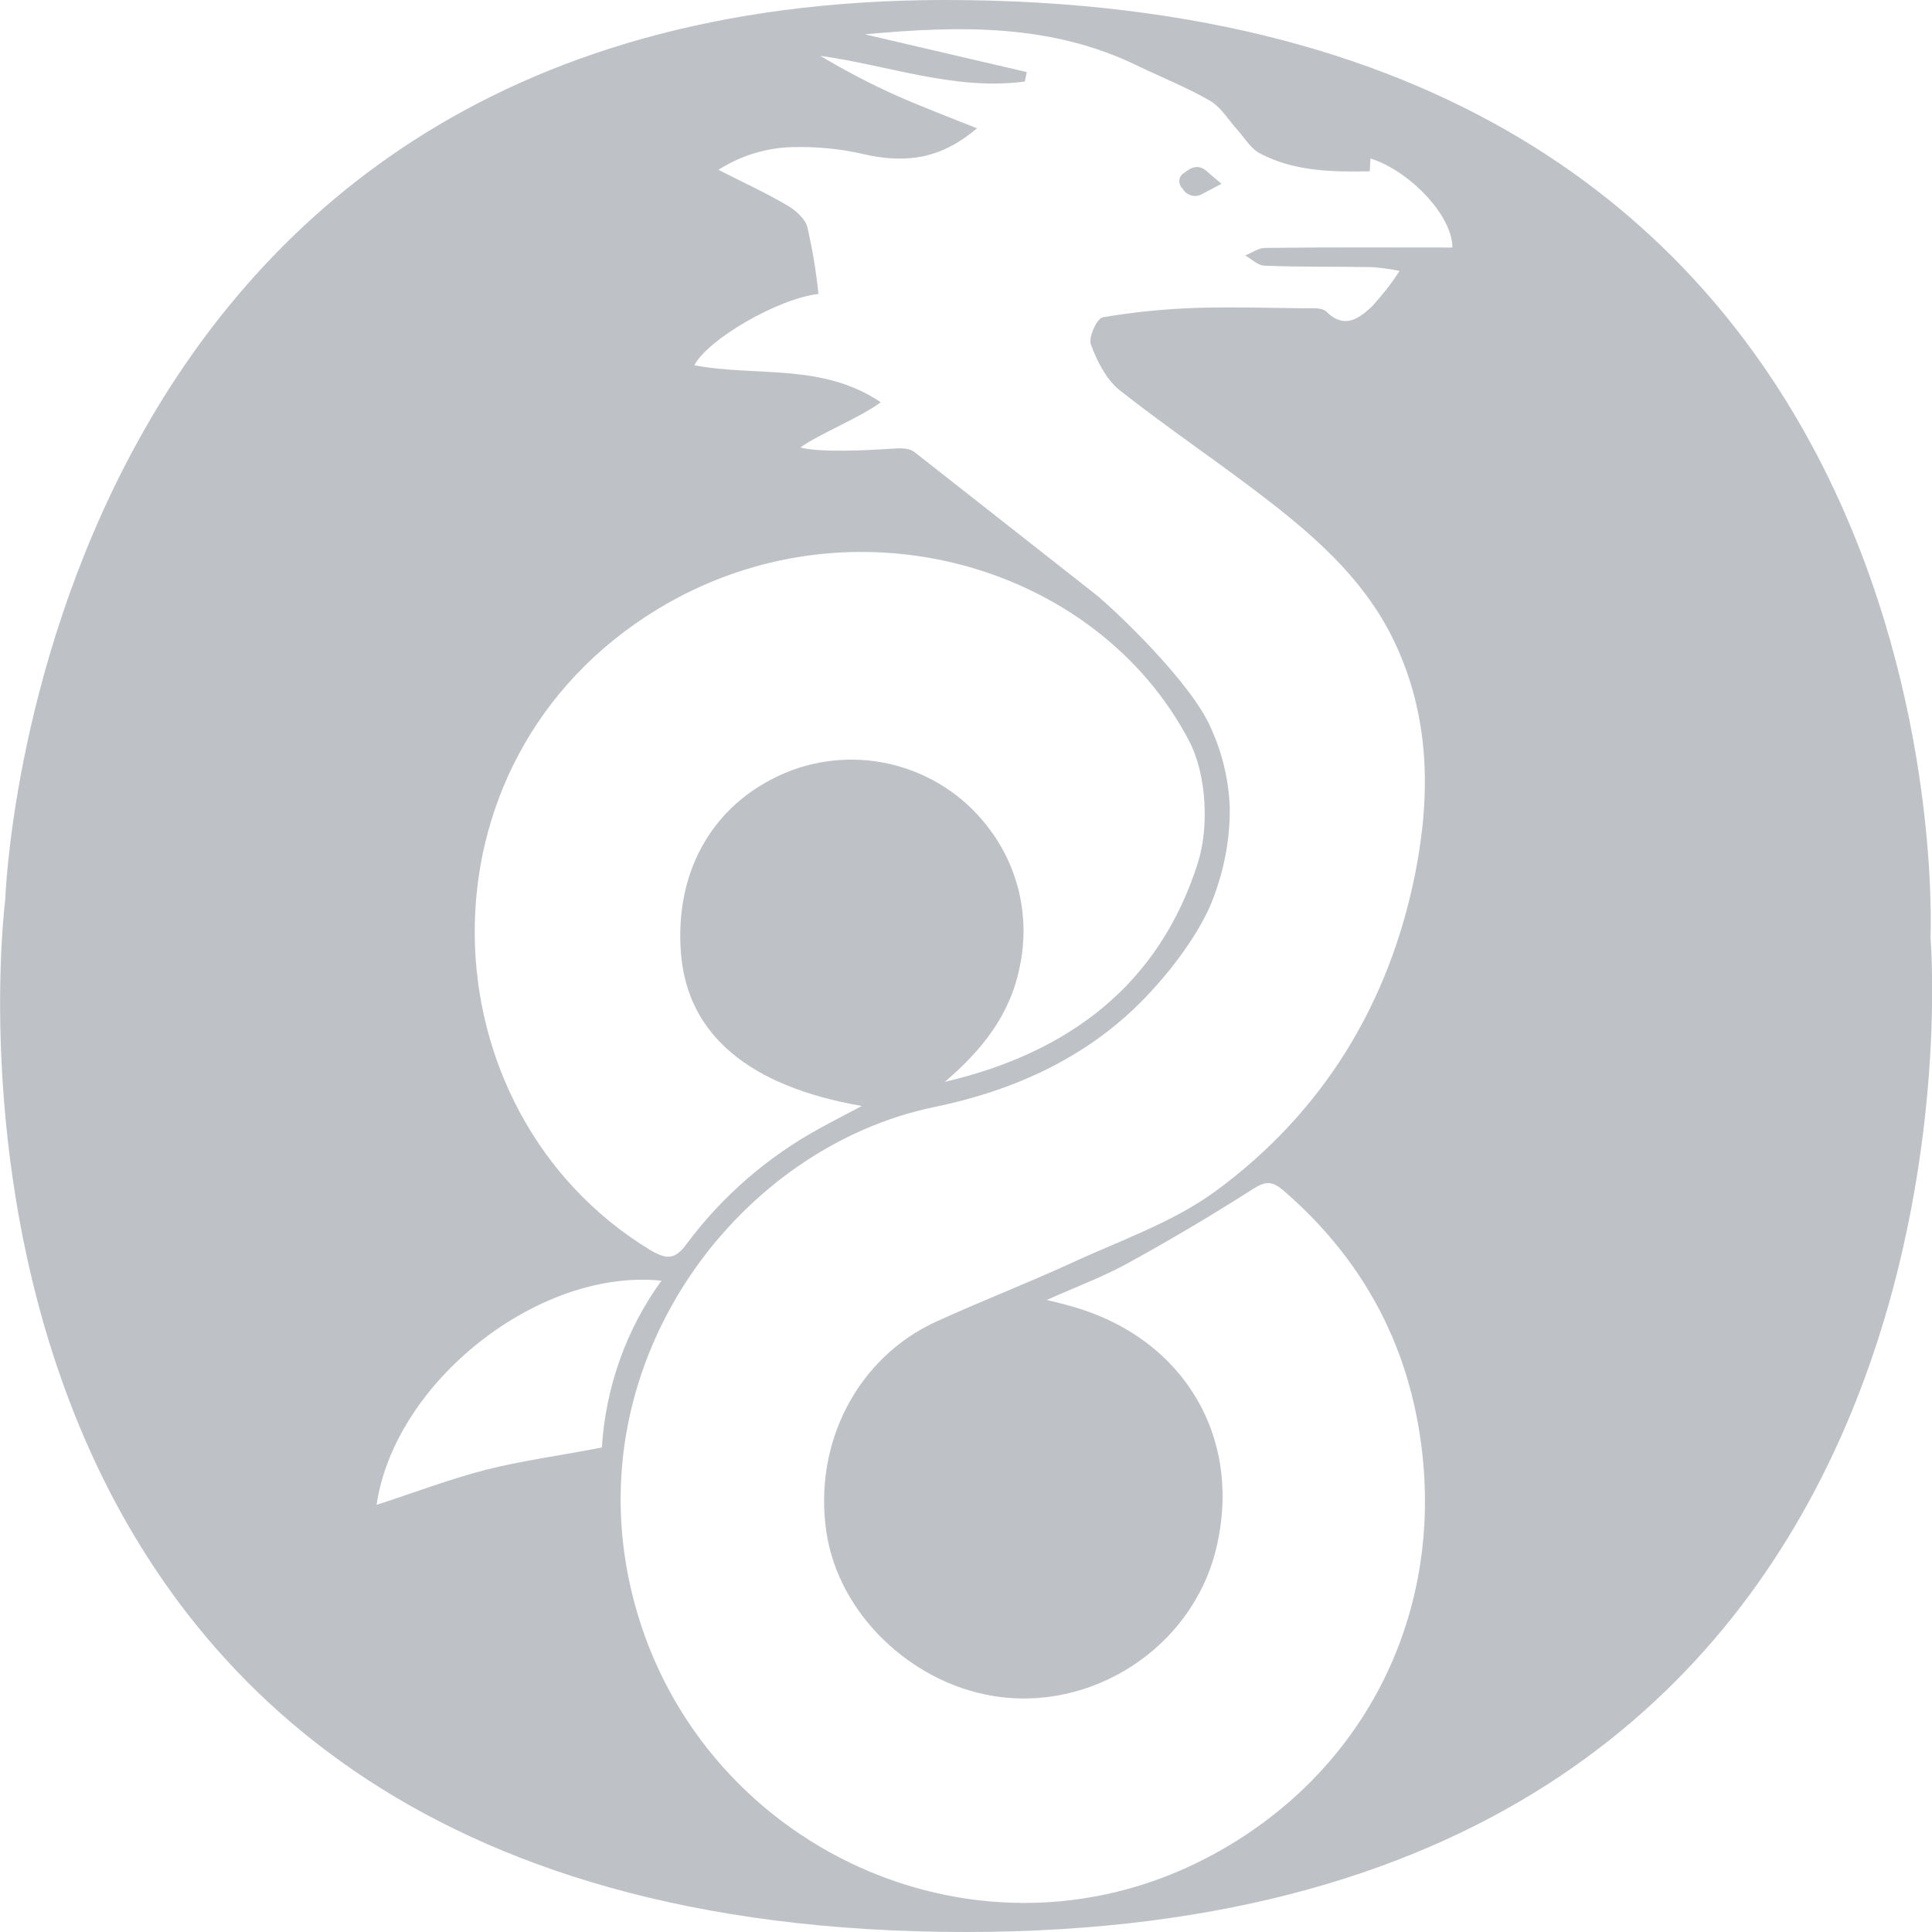
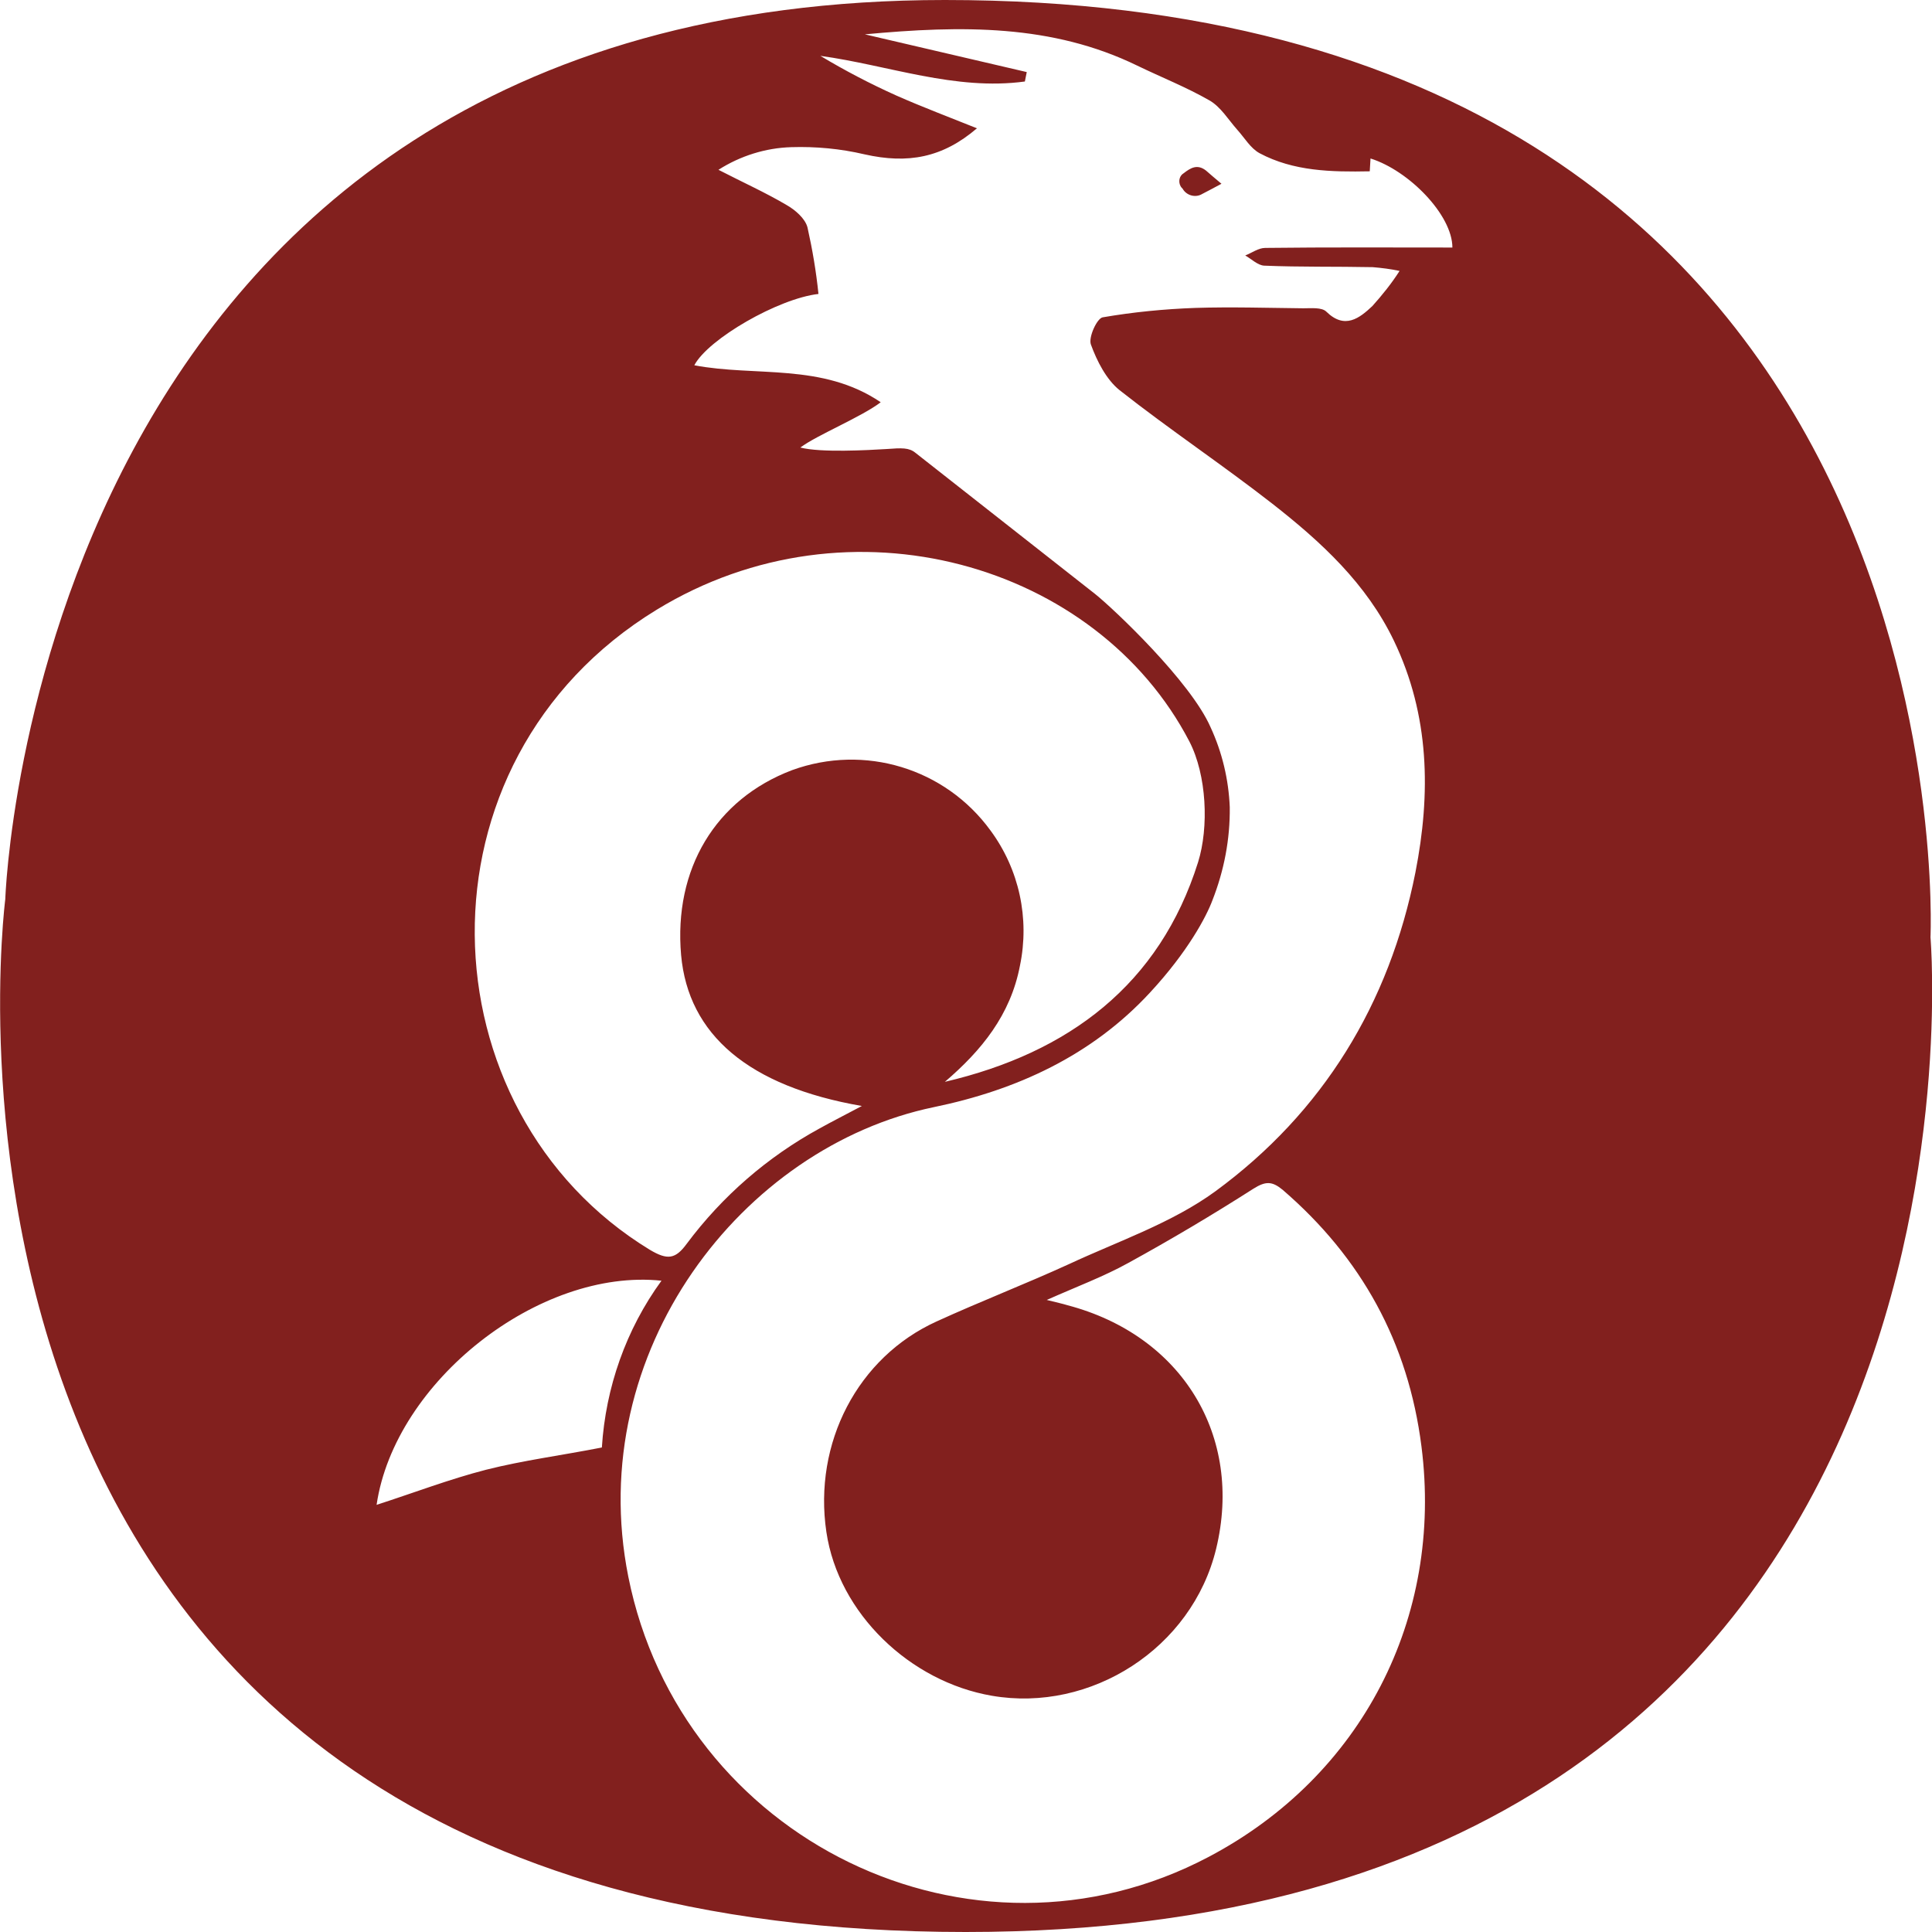
- <svg xmlns="http://www.w3.org/2000/svg" xml:space="preserve" viewBox="0 0 512 512" fill="#BEC1C6">
+ <svg xmlns="http://www.w3.org/2000/svg" xml:space="preserve" viewBox="0 0 512 512" fill="#82201E">
  <path d="M511.6 248.4S523.4 0 250.4 0C8.9 0 1.4 238.3 1.4 238.3S-34.1 512 255.9 512c278.3 0 255.7-263.6 255.7-263.6M174 161.6c51.2-31.3 116.7-12.2 141.2 34.9 4.6 8.9 5.2 22.7 2.3 32-10.2 32.4-34.2 50.5-67.1 58.2 9.7-8.3 17.4-17.7 19.9-30.8 2.6-12.5-.2-25.5-7.8-35.8-12-16.5-33.4-23-52.6-16-20.3 7.7-31.4 26.2-29.4 49 1.9 21.1 17.9 34.8 47.9 40-4.5 2.4-7.9 4.1-11.3 6-13.7 7.5-25.7 17.9-35.1 30.5-3 4.1-5.1 4.4-9.8 1.6-60.2-36.7-64.1-129.3 1.8-169.6m-45.2 227.9c-9.7 2.5-19.1 6.1-29 9.3 4.8-32.7 43.1-62.8 75.5-59.4-9.4 12.9-14.8 28.3-15.8 44.2-10.7 2.1-20.8 3.4-30.7 5.9M335 70.4c9.6.4 19.2.2 28.8.4 2.4.2 4.8.5 7.1 1-2.1 3.3-4.6 6.4-7.2 9.3-3.4 3.2-7.3 6.3-12.2 1.5-1.2-1.2-4-.9-6.1-.9-9.5-.1-19.1-.4-28.6-.1-8.3.3-16.5 1.1-24.6 2.5-1.5.3-3.8 5.3-3.1 7.2 1.6 4.4 4.1 9.3 7.6 12.1 13.2 10.4 27.3 19.8 40.5 30.1 12.9 10.1 24.9 21.1 32.2 36.3 9.5 19.8 9.8 40.5 5.7 61.4-6.9 34.8-24.5 63.6-53 84.5-11.5 8.4-25.7 13.2-38.8 19.3-11.6 5.3-23.5 9.9-35.1 15.2-20.9 9.5-32.7 32.2-29.2 55.8 3.2 21.6 22.2 39.7 43.9 43.4 26.1 4.5 53-12.5 59.4-39 7.2-29.8-9-56.5-39.4-64.5-1.3-.4-2.7-.7-5.5-1.4 8.1-3.6 15.1-6.2 21.6-9.8 11.3-6.2 22.4-12.8 33.2-19.7 3.2-2 4.9-2 7.7.3 20.9 18 33.3 40.5 36.8 68 5.8 45.5-15.8 87.4-56.4 108.8-62.9 33.2-139.9-4.6-153.8-74.3-11.9-59.7 30.3-113.9 81-124.4 21.8-4.5 41.8-13.6 57.3-30.4 10-10.8 14.9-20.1 16.5-24.4 3.1-7.9 4.7-16.2 4.6-24.7-.3-7.3-2-14.5-5.1-21.2-5.3-12.1-25.6-31.3-30.6-35.3L242.6 120c-1.7-1.4-3.6-1.3-7.7-1-4.9.3-17.4 1-22.8-.4 4.4-3.3 16.2-8.1 21.3-12-15.5-10.5-33.2-6.7-49.4-9.8 3.7-7 22.3-17.7 32.9-18.9-.6-5.9-1.6-11.8-2.9-17.6-.6-2.4-3.3-4.7-5.6-6-5.6-3.3-11.6-6-18-9.3 5.8-3.7 12.5-5.8 19.3-6 6.5-.2 13 .4 19.4 1.9 11.5 2.6 20.7.9 29.8-6.9-7.2-2.9-14.4-5.6-21.4-8.7q-10.35-4.65-20.1-10.5c18.1 2.5 35.7 9.3 54.2 6.8l.5-2.5-42.9-10c25.7-2.4 49.6-2.7 72.2 8.3 6.4 3.1 13 5.7 19.1 9.2 3 1.7 5 5.1 7.4 7.8 1.9 2.1 3.5 4.9 5.9 6.2 9 4.8 19 5 29.2 4.8l.2-3.4c10.2 3.2 21.7 15 21.7 23.6-16.5 0-33.1-.1-49.6.1-1.8 0-3.5 1.3-5.3 2 1.6.9 3.3 2.6 5 2.7m-21.3-24.5c-1.2.7-1.5 2.3-.8 3.5.1.2.3.4.5.6 1 1.8 3.4 2.5 5.2 1.4 1.6-.8 3.2-1.7 5.1-2.7-1.6-1.3-2.8-2.4-4.1-3.5-2.3-1.8-4.1-.7-5.9.7" />
</svg>
